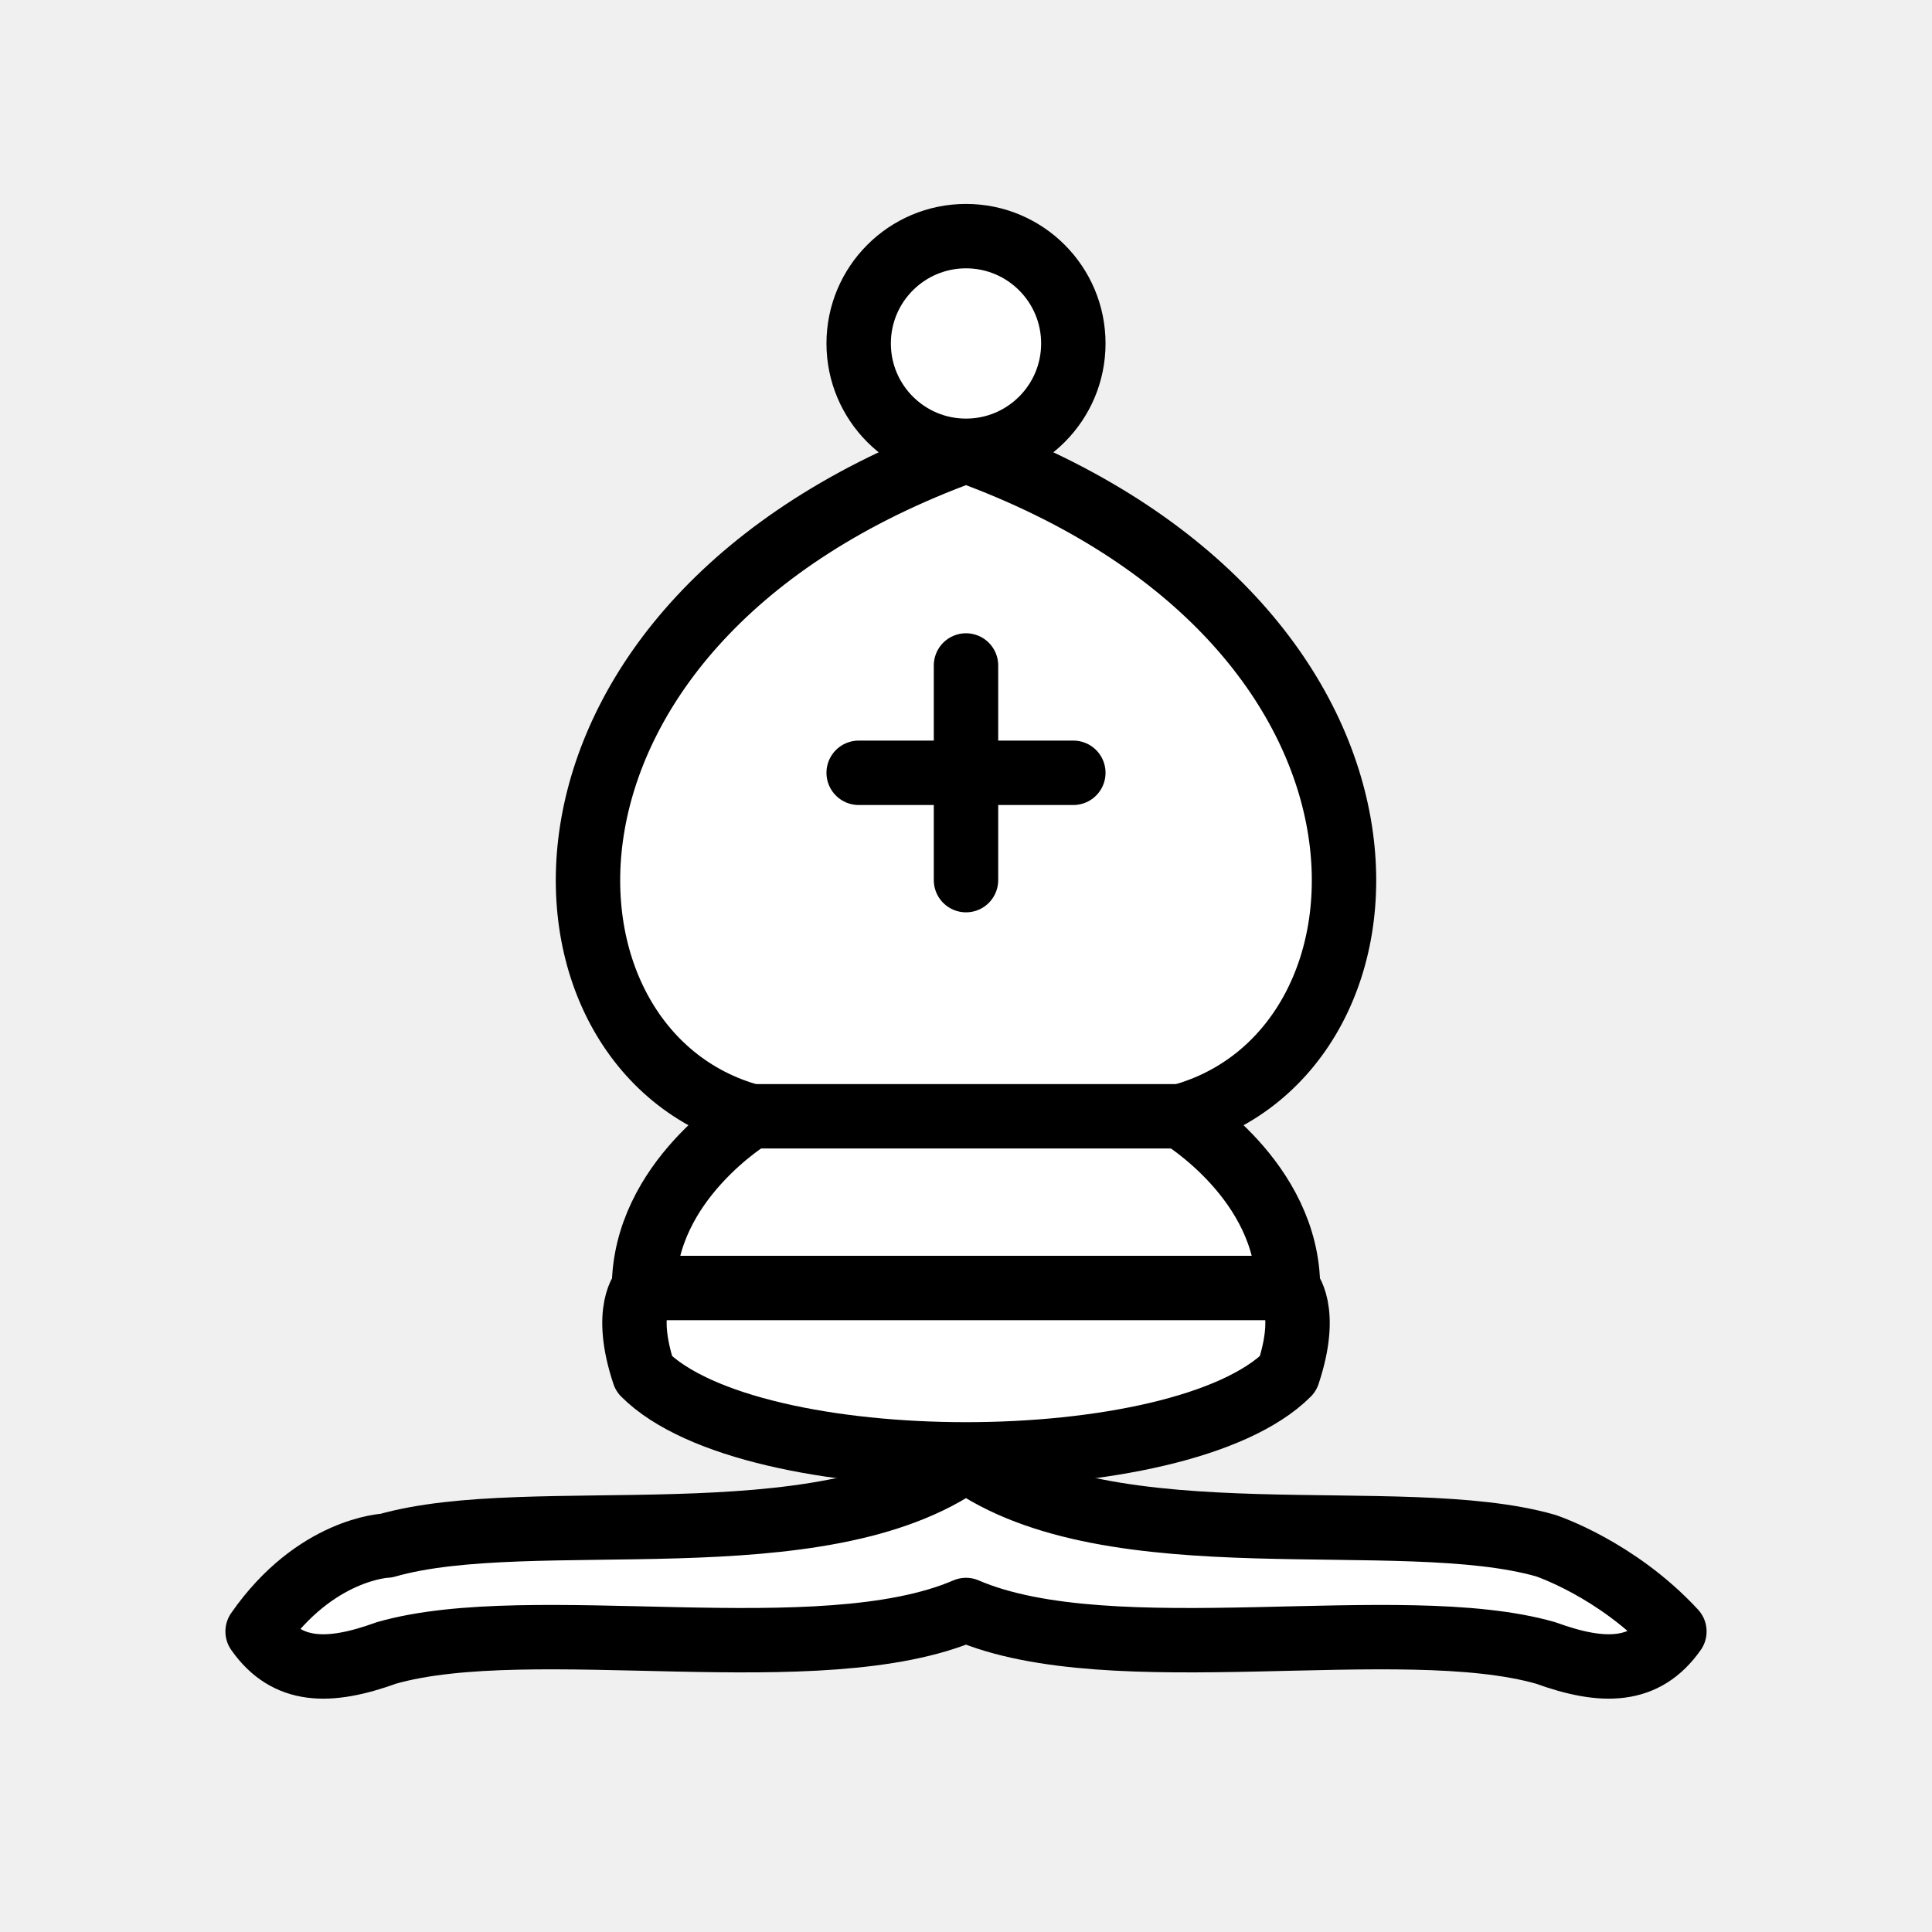
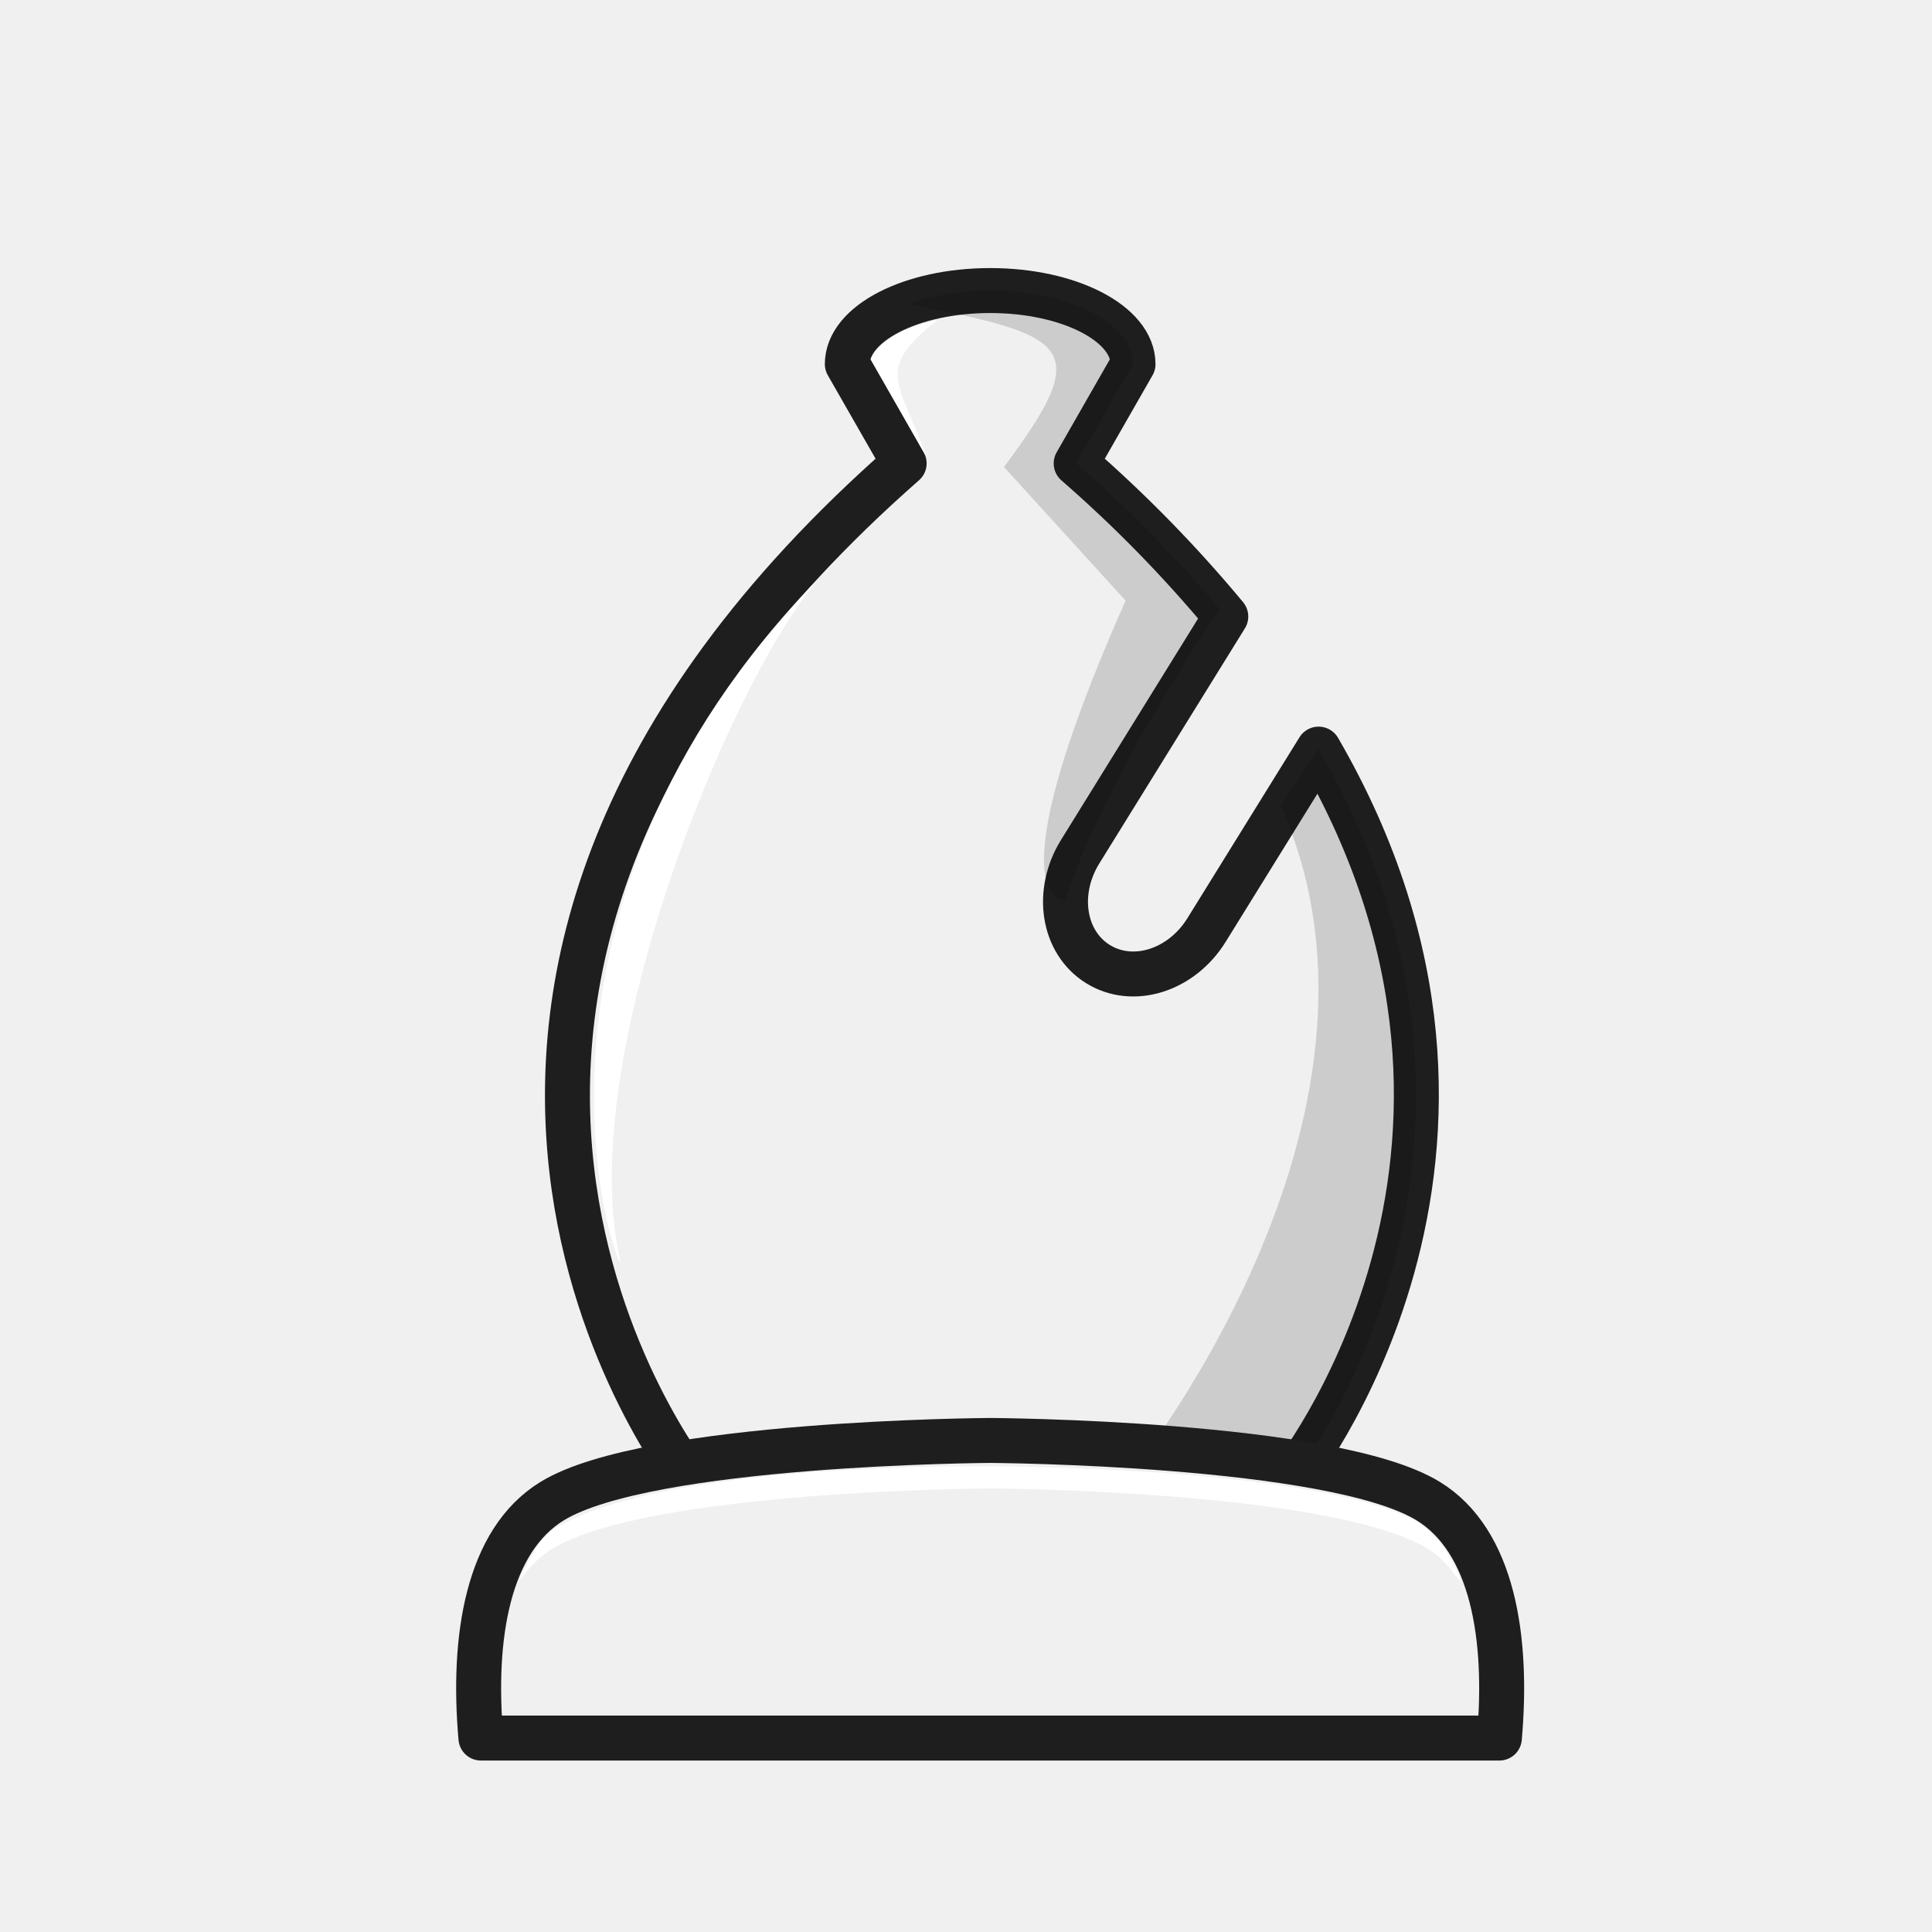
- <svg xmlns="http://www.w3.org/2000/svg" viewBox="0 0 45 45">
-   <g fill="none" fill-rule="evenodd" stroke="#000" stroke-linecap="round" stroke-linejoin="round" stroke-width="1.5">
-     <g fill="#fff" stroke-linecap="butt">
-       <path d="M9 36c3.39-.97 10.11.43 13.5-2 3.39 2.43 10.11 1.03 13.5 2 0 0 1.65.54 3 2-.68.97-1.65.99-3 .5-3.39-.97-10.11.46-13.5-1-3.39 1.46-10.11.03-13.5 1-1.35.49-2.32.47-3-.5 1.35-1.94 3-2 3-2z" />
-       <path d="M15 32c2.5 2.5 12.5 2.5 15 0 .5-1.5 0-2 0-2 0-2.5-2.5-4-2.5-4 5.5-1.5 6-11.5-5-15.5-11 4-10.5 14-5 15.5 0 0-2.5 1.5-2.5 4 0 0-.5.5 0 2z" />
-       <path d="M25 8a2.5 2.5 0 1 1-5 0 2.5 2.5 0 1 1 5 0z" />
-     </g>
-     <path stroke-linejoin="miter" d="M17.5 26h10M15 30h15m-7.5-14.5v5M20 18h5" />
+ <svg xmlns="http://www.w3.org/2000/svg" viewBox="0 0 40 40" width="40" height="40">
+   <g transform="matrix(0.7757387,0,0,0.7757387,1.106504,1.541758)">
+     <path d="m 25,5.767 c -2.106,0 -3.812,0.879 -3.812,1.963 l 1.517,2.65 C 6.655,24.47 16.998,37.516 16.998,37.516 h 16.005 c 0,0 7.05,-8.672 0.763,-19.51 l -2.99,4.827 c -0.67,1.084 -1.962,1.49 -2.897,0.911 -0.935,-0.578 -1.147,-1.917 -0.477,-3 l 3.887,-6.277 a 35.382,35.382 0 0 0 -3.993,-4.086 l 1.517,-2.65 c 0,-1.085 -1.707,-1.964 -3.812,-1.964 z" fill="#f0f0f0" stroke-linejoin="round" stroke-width="1.2" stroke="#1e1e1e" id="path1449" />
+     <path d="m 25,5.767 c -0.816,0 -1.571,0.134 -2.191,0.358 4.338,0.848 4.976,1.12 2.56,4.351 l 3.246,3.567 c -3.657,8.24 -1.604,7.991 -1.604,7.991 0,0 0.696,-2.648 4.112,-7.768 A 35.696,35.696 0 0 0 27.296,10.38 L 28.812,7.73 C 28.812,6.646 27.106,5.767 25,5.767 Z m 8.765,12.238 -1.009,1.513 c 3.737,8.413 -4.134,17.997 -4.134,17.997 h 4.381 c 0.158,0.034 6.958,-8.844 0.762,-19.51 z" opacity="0.15" id="path1451" />
+     <path d="M 15.145,31.721 C 14.925,31.69 11.722,21.935 20.899,12.97 18.597,14.865 13.764,26.133 15.145,31.721 Z M 23.292,10.196 21.815,7.602 c 0,0 0.242,-0.722 1.78,-1.048 -1.726,1.35 -0.987,1.663 -0.303,3.642 z" fill="#ffffff" id="path1453" />
+     <path d="m 25,36.457 c 0,0 -9.13,0.048 -11.691,1.62 -1.727,1.06 -2.135,3.65 -1.9,6.323 h 27.182 c 0.235,-2.672 -0.172,-5.264 -1.9,-6.324 -2.56,-1.57 -11.69,-1.619 -11.69,-1.619 z" fill="#f0f0f0" stroke-linejoin="round" stroke-width="1.2" stroke="#1e1e1e" id="path1455" />
+     <path d="m 25,37.147 c 0,0 -8.712,-0.137 -11.624,1.666 -0.37,0.229 -0.7,0.84 -0.954,1.39 0.261,-0.331 0.502,-0.613 0.887,-0.85 C 15.869,37.784 25,37.736 25,37.736 c 0,0 9.132,0.048 11.692,1.619 0.391,0.24 0.592,0.532 0.856,0.87 0.026,-0.076 -0.409,-1.158 -1.144,-1.596 C 33.648,37.136 25,37.147 25,37.147 Z" fill="#ffffff" id="path1457" />
  </g>
</svg>
